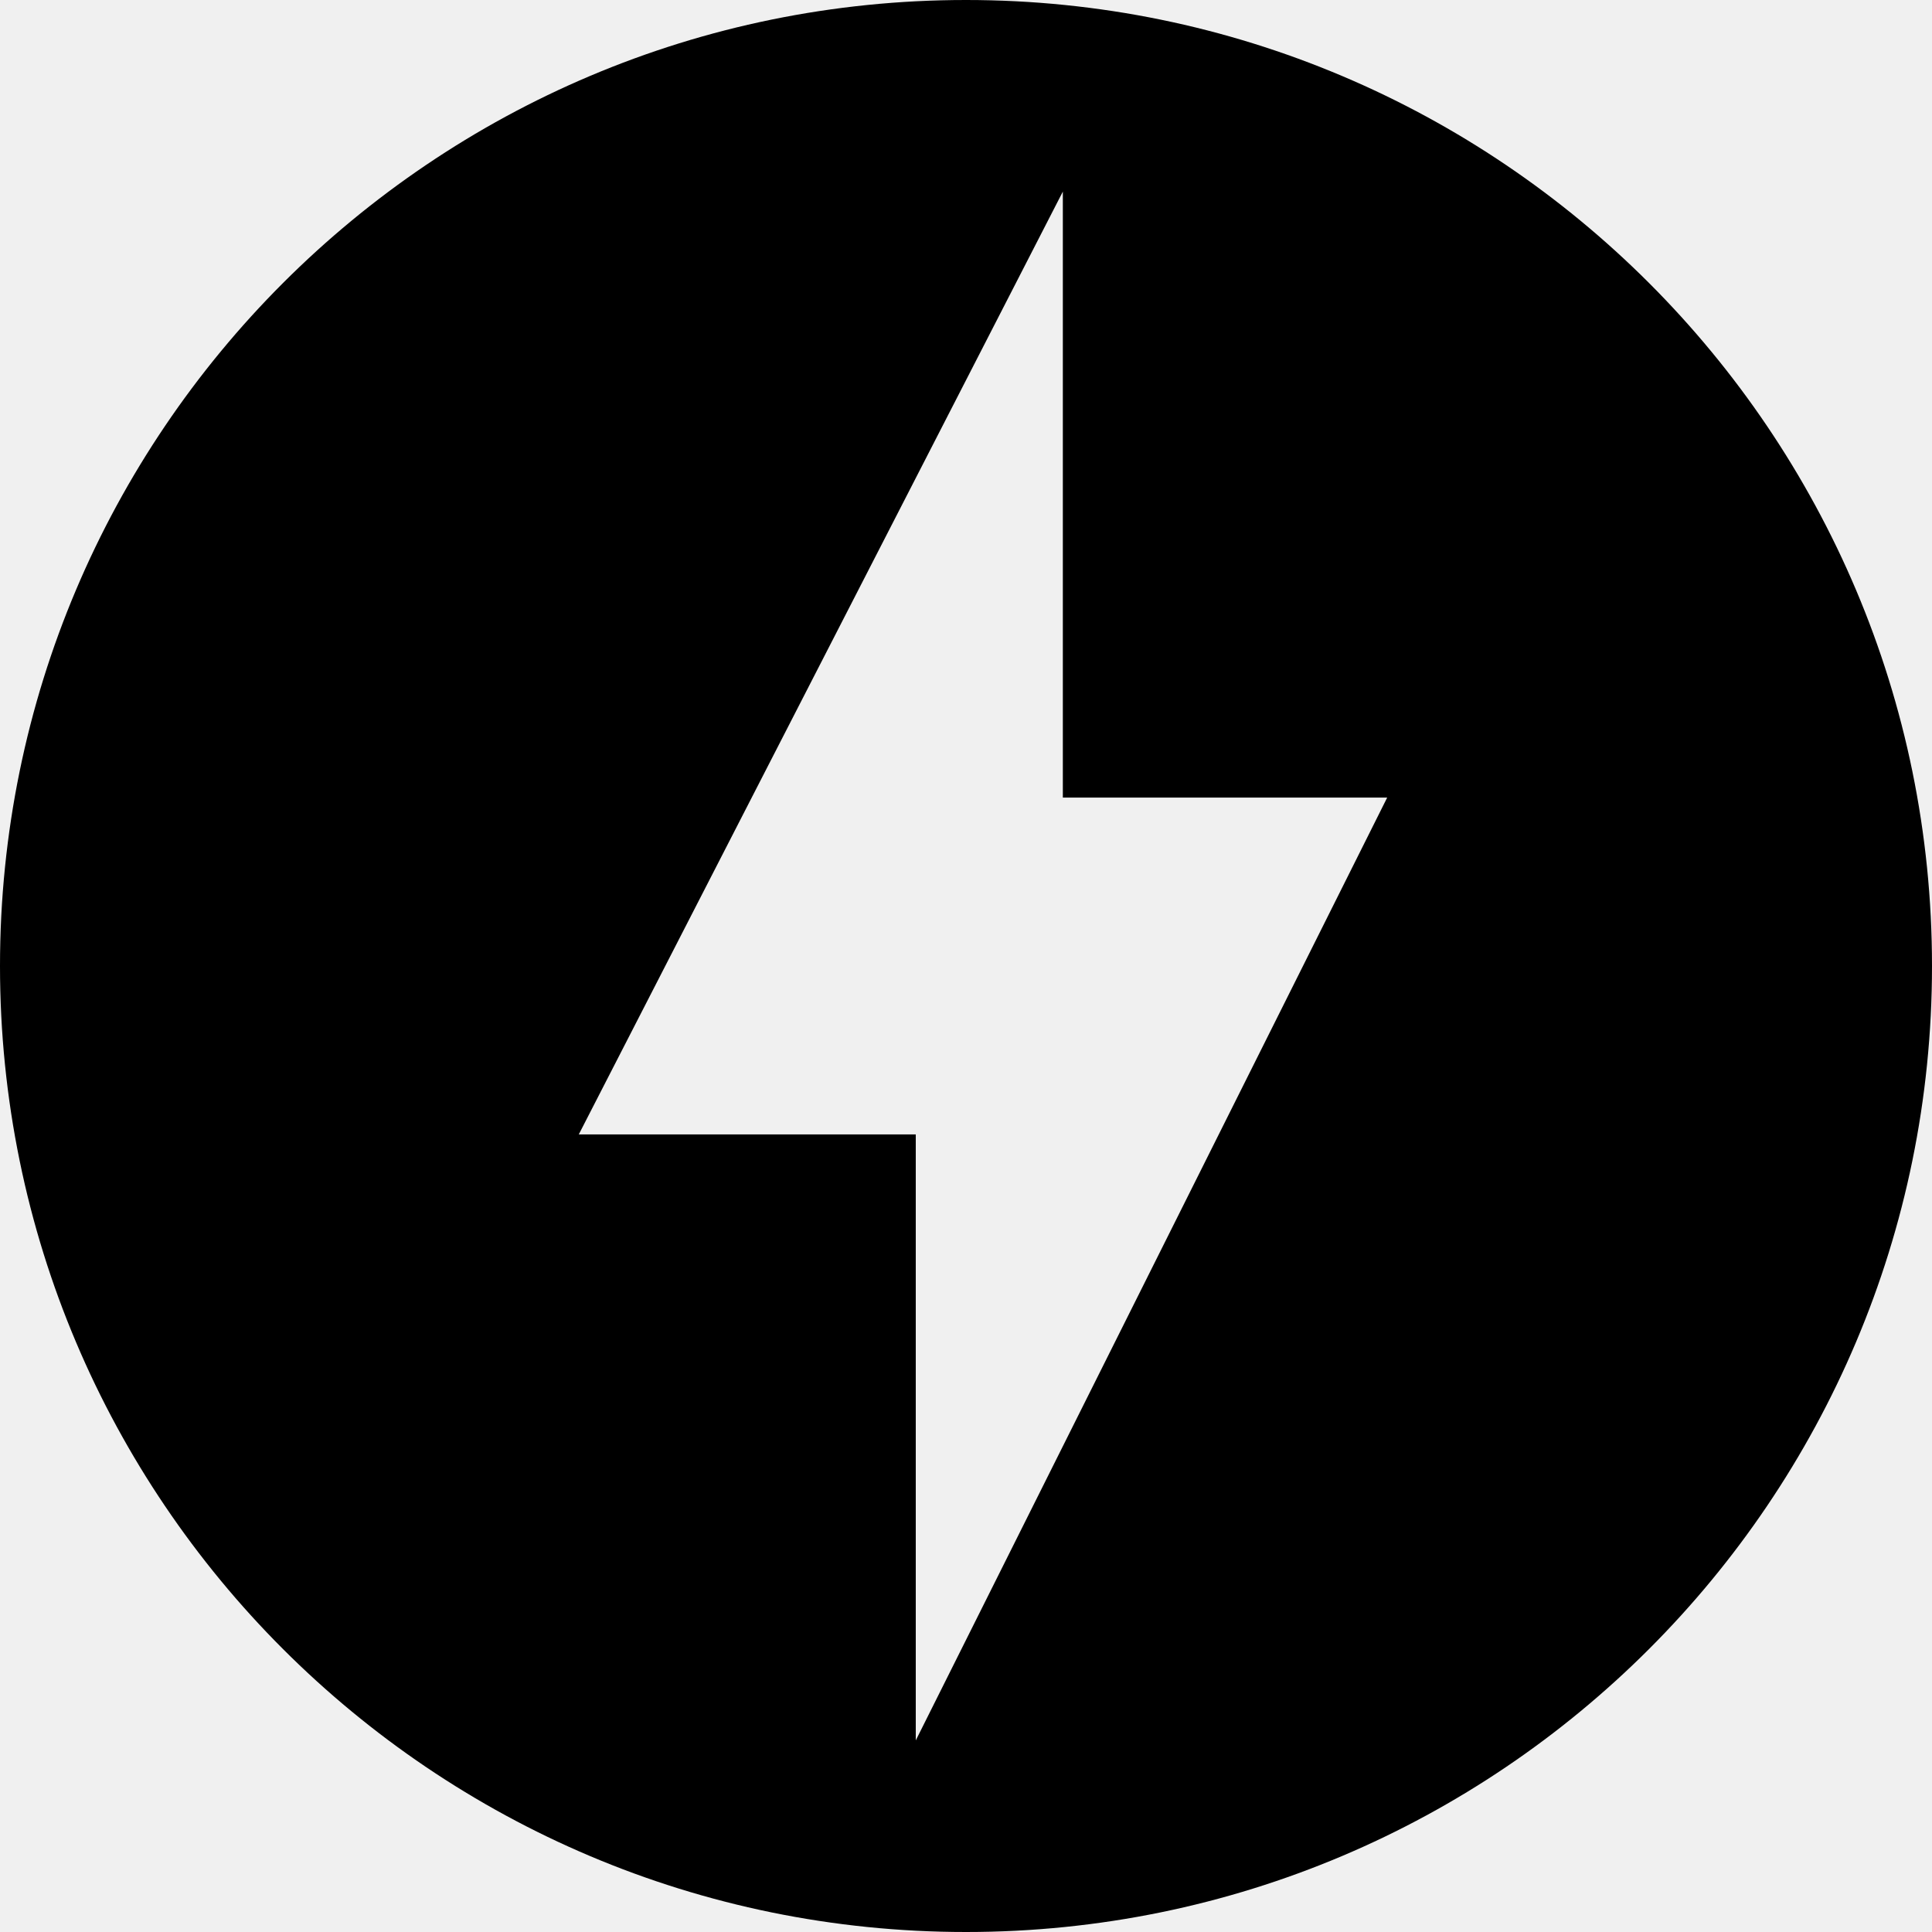
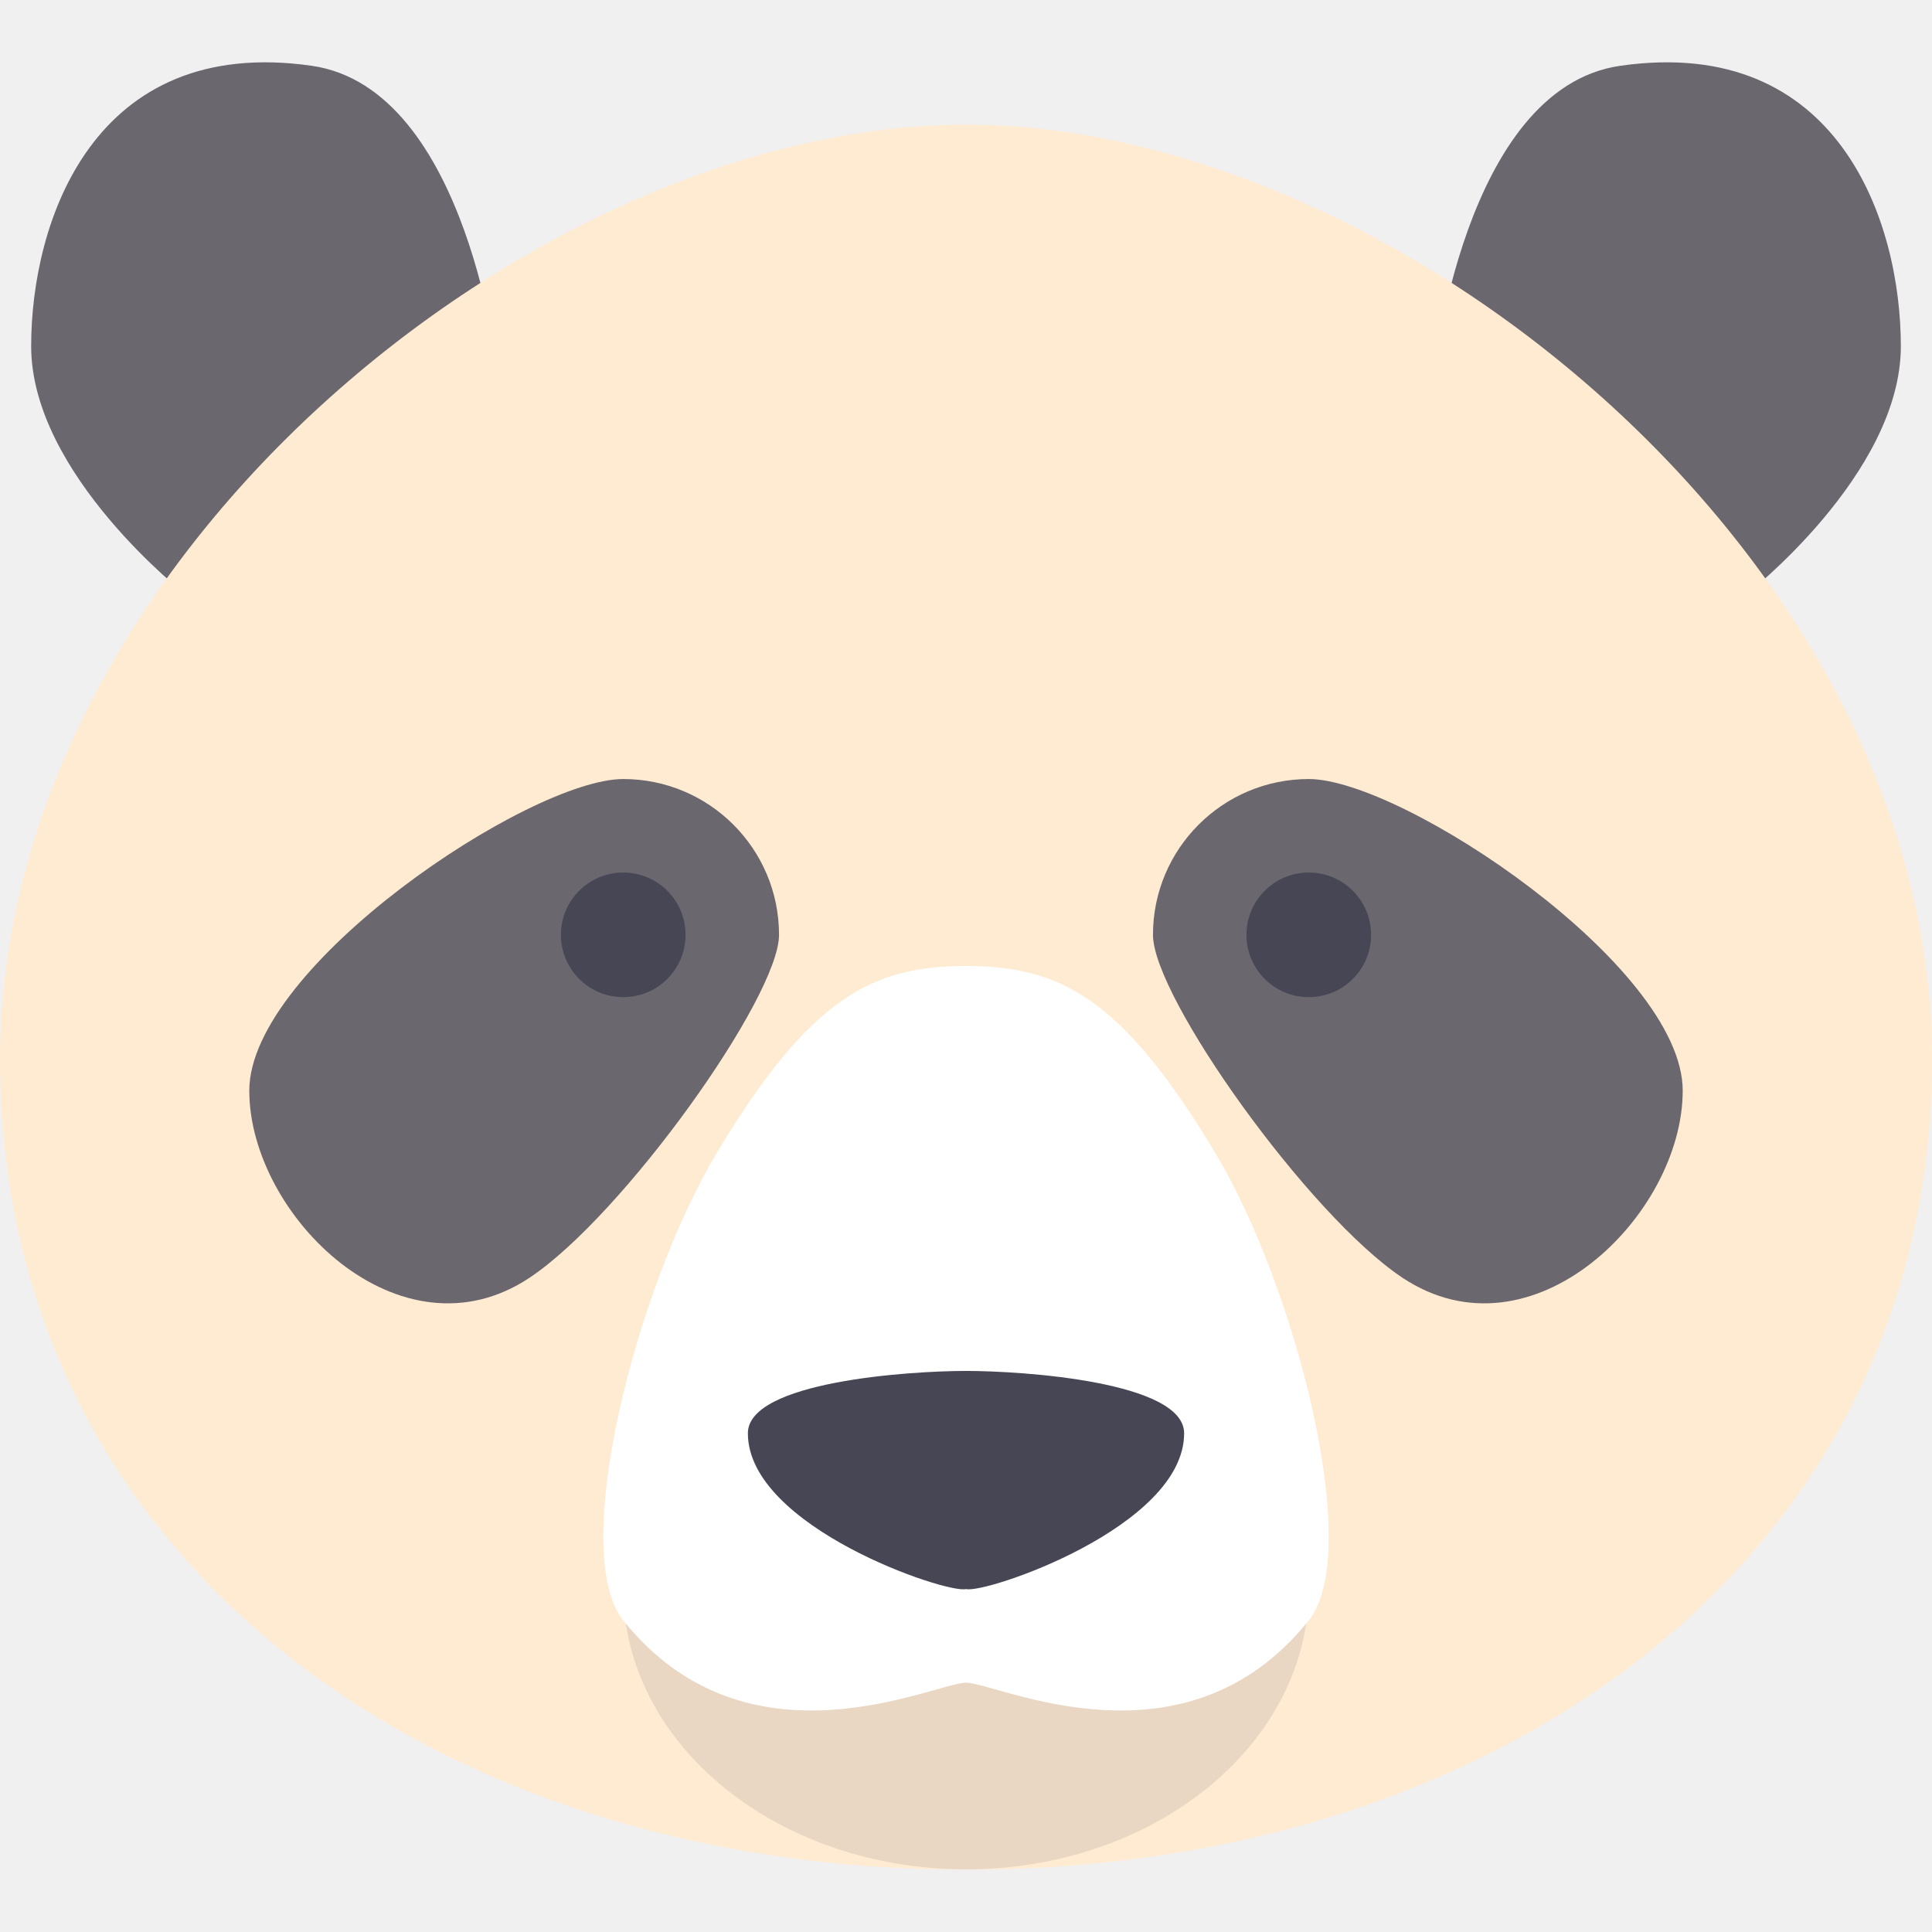
- <svg xmlns="http://www.w3.org/2000/svg" fill="#000000" width="800px" height="800px" viewBox="0 0 24 24" role="img">
-   <path d="M12 0C5.375 0 0 5.375 0 12c0 6.627 5.375 12 12 12 6.626 0 12-5.373 12-12 0-6.625-5.373-12-12-12zm-.624 21.62v-7.528H7.19L13.203 2.38v7.528h4.029L11.376 21.62z" />
+ <svg xmlns="http://www.w3.org/2000/svg" height="800px" width="800px" version="1.1" id="Layer_1" viewBox="0 0 512 512" xml:space="preserve">
+   <g>
+     <path style="fill:#6B676E;" d="M49.548,157.817c0,0-41.29-32.016-41.29-66.065c0-33.032,16.516-82.581,74.323-74.323   c41.685,5.955,49.548,82.581,49.548,82.581L49.548,157.817z" />
+     <path style="fill:#6B676E;" d="M462.453,157.817c0,0,41.29-32.016,41.29-66.065c0-33.032-16.516-82.581-74.323-74.323   c-41.685,5.955-49.548,82.581-49.548,82.581L462.453,157.817z" />
+   </g>
+   <path style="fill:#FFEBD2;" d="M512,280.774c0,132.263-114.615,214.71-256.001,214.71S0,413.038,0,280.774  S141.98,33.032,256.001,33.032S512,148.511,512,280.774z" />
+   <path style="fill:#E9D7C3;" d="M165.162,421.063c0,41.048,40.67,74.323,90.839,74.323s90.839-33.275,90.839-74.323H165.162z" />
+   <path style="fill:#FFFFFF;" d="M322.065,305.549C297.291,264.258,280.775,256,256.001,256c-24.774,0-41.29,8.258-66.065,49.548  c-21.244,35.407-39.365,105.632-24.774,123.871c33.032,41.29,82.581,16.516,90.839,16.516c8.258,0,57.807,24.774,90.839-16.516  C361.43,411.181,343.308,340.954,322.065,305.549z" />
+   <g>
+     <path style="fill:#6B676E;" d="M305.549,247.742c0-22.804,18.487-41.29,41.29-41.29c24.774,0,99.097,49.549,99.097,82.581   s-39.967,72.452-74.323,49.548C346.839,322.065,305.549,264.258,305.549,247.742z" />
+     <path style="fill:#6B676E;" d="M206.452,247.742c0-22.804-18.487-41.29-41.29-41.29c-24.774,0-99.097,49.549-99.097,82.581   s39.967,72.452,74.323,49.548C165.162,322.065,206.452,264.258,206.452,247.742z" />
+   </g>
+   <g>
+     <path style="fill:#464655;" d="M256.001,363.311c-15.03,0-57.807,2.834-57.807,16.516c0,24.819,52.742,42.62,57.807,41.29   c5.064,1.33,57.807-16.472,57.807-41.29C313.807,366.144,271.03,363.311,256.001,363.311z" />
+     <circle style="fill:#464655;" cx="165.162" cy="247.742" r="16.516" />
+     <circle style="fill:#464655;" cx="346.839" cy="247.742" r="16.516" />
+   </g>
</svg>
